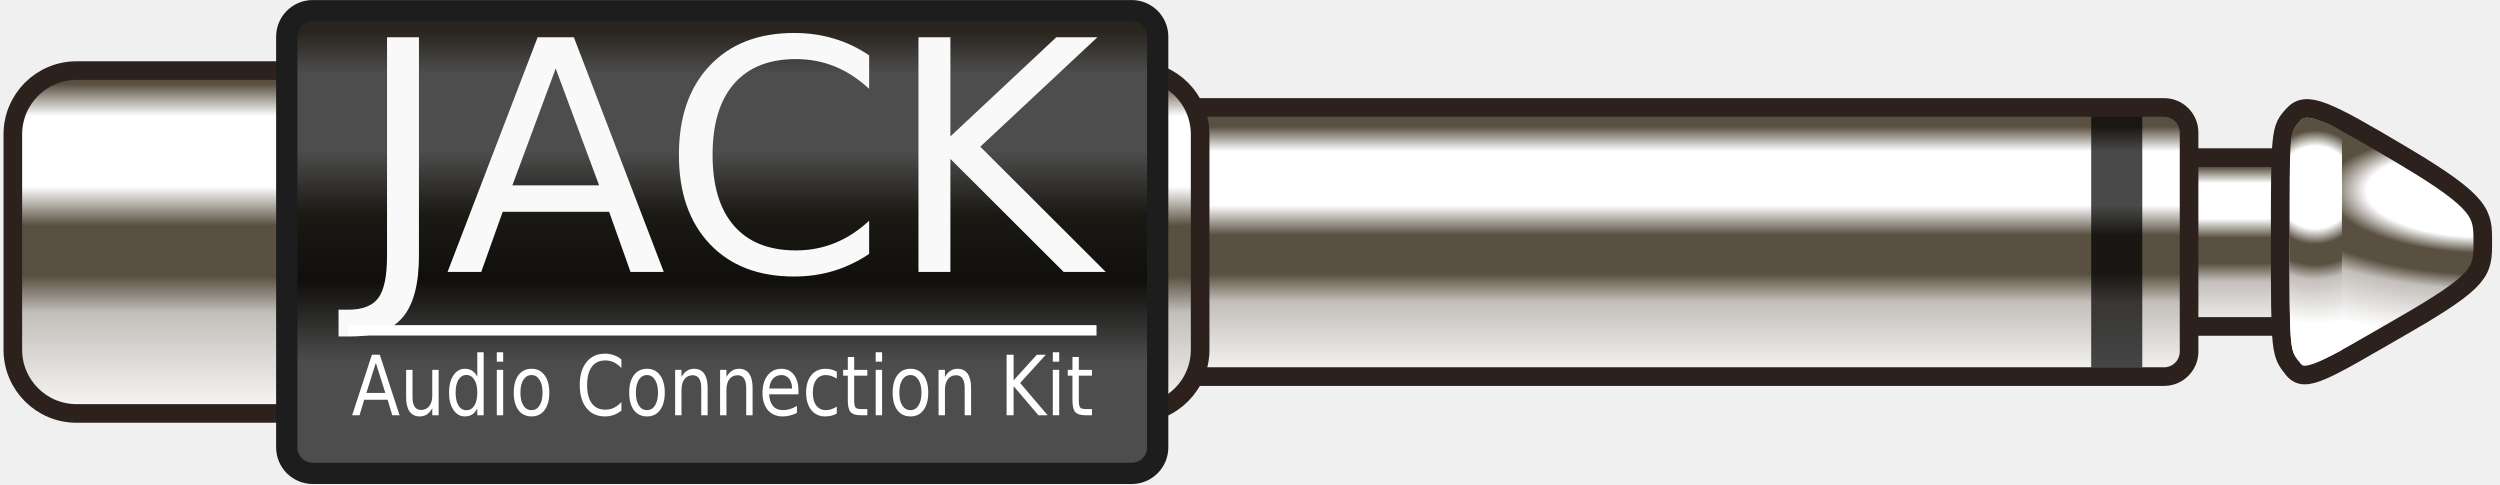
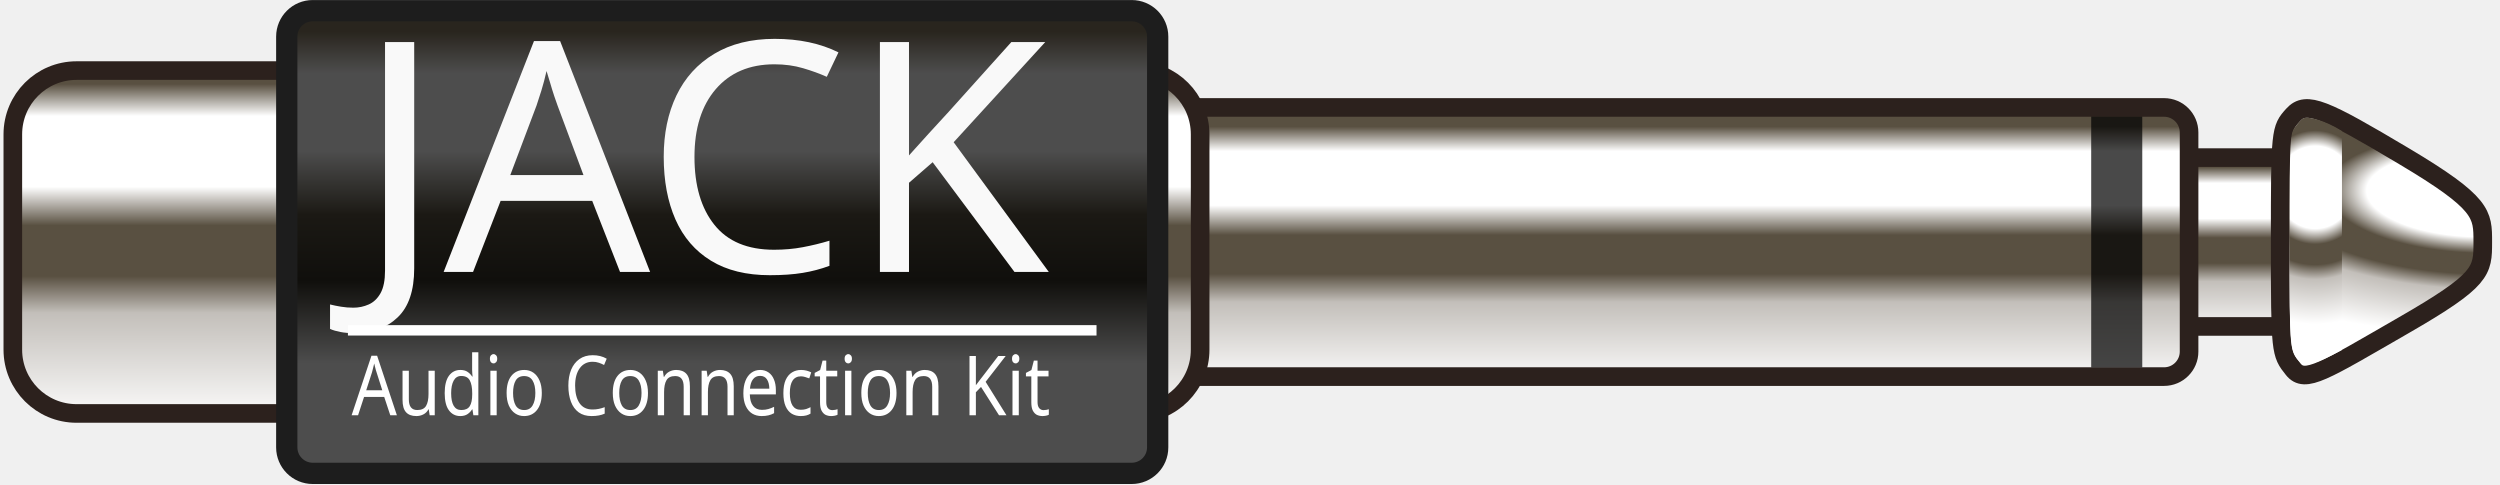
<svg xmlns="http://www.w3.org/2000/svg" xmlns:xlink="http://www.w3.org/1999/xlink" width="470" height="91" id="svg2" version="1.0">
  <defs id="defs4">
    <linearGradient id="linearGradient15916">
      <stop style="stop-color:#ffffff;stop-opacity:1;" offset="0" id="stop15920" />
      <stop id="stop15922" offset="0.302" style="stop-color:#ffffff;stop-opacity:1;" />
      <stop style="stop-color:#595041;stop-opacity:1;" offset="0.416" id="stop15924" />
      <stop id="stop15926" offset="0.565" style="stop-color:#595041;stop-opacity:1;" />
      <stop style="stop-color:#c3bfba;stop-opacity:1;" offset="0.673" id="stop15928" />
      <stop id="stop15930" offset="1" style="stop-color:#ffffff;stop-opacity:1;" />
    </linearGradient>
    <linearGradient id="linearGradient9075">
      <stop id="stop9077" offset="0" style="stop-color:#29251e;stop-opacity:1;" />
      <stop style="stop-color:#4d4d4d;stop-opacity:1;" offset="0.094" id="stop9079" />
      <stop id="stop9081" offset="0.271" style="stop-color:#4d4d4d;stop-opacity:1;" />
      <stop style="stop-color:#1b1914;stop-opacity:1;" offset="0.416" id="stop9083" />
      <stop id="stop9085" offset="0.565" style="stop-color:#100f0c;stop-opacity:1;" />
      <stop style="stop-color:#4d4d4d;stop-opacity:1;" offset="0.753" id="stop10078" />
      <stop id="stop9087" offset="1" style="stop-color:#4d4d4d;stop-opacity:1;" />
    </linearGradient>
    <linearGradient id="linearGradient9051">
      <stop style="stop-color:#595041;stop-opacity:1;" offset="0" id="stop9053" />
      <stop id="stop9059" offset="0.094" style="stop-color:#ffffff;stop-opacity:1;" />
      <stop style="stop-color:#ffffff;stop-opacity:1;" offset="0.302" id="stop9061" />
      <stop id="stop9063" offset="0.416" style="stop-color:#595041;stop-opacity:1;" />
      <stop style="stop-color:#595041;stop-opacity:1;" offset="0.565" id="stop9065" />
      <stop id="stop10076" offset="0.673" style="stop-color:#c3bfba;stop-opacity:1;" />
      <stop style="stop-color:#ffffff;stop-opacity:1;" offset="1" id="stop9055" />
    </linearGradient>
    <linearGradient id="linearGradient9041">
      <stop style="stop-color:#254351;stop-opacity:1;" offset="0" id="stop9043" />
      <stop style="stop-color:#254351;stop-opacity:0;" offset="1" id="stop9045" />
    </linearGradient>
    <linearGradient xlink:href="#linearGradient9051" id="linearGradient9057" x1="319.948" y1="23.807" x2="319.948" y2="72.805" gradientUnits="userSpaceOnUse" />
    <linearGradient xlink:href="#linearGradient9075" id="linearGradient9073" x1="132.296" y1="5.979" x2="132.296" y2="88.767" gradientUnits="userSpaceOnUse" />
    <linearGradient xlink:href="#linearGradient9051" id="linearGradient9095" x1="37.252" y1="15.8" x2="37.252" y2="79.733" gradientUnits="userSpaceOnUse" />
    <linearGradient xlink:href="#linearGradient9051" id="linearGradient9103" x1="418.995" y1="31.425" x2="418.995" y2="63.371" gradientUnits="userSpaceOnUse" />
    <radialGradient xlink:href="#linearGradient15916" id="radialGradient11055" cx="150.594" cy="-45.508" fx="150.594" fy="-45.508" r="21.598" gradientTransform="matrix(-2.972719,-0.1134471,4.5524845e-2,-1.192911,602.5064,-95.61434)" gradientUnits="userSpaceOnUse" />
    <radialGradient xlink:href="#linearGradient15916" id="radialGradient15914" gradientUnits="userSpaceOnUse" gradientTransform="matrix(1.121661,2.3638849e-3,-2.5079147e-3,1.189988,256.21,87.80956)" cx="159.525" cy="-44.516" fx="159.525" fy="-44.516" r="21.598" />
  </defs>
  <g id="layer1">
    <rect style="opacity:1;color:#000000;fill:url(#linearGradient9103);fill-opacity:1.0;fill-rule:evenodd;stroke:#2c211d;stroke-width:3.5;stroke-linecap:butt;stroke-linejoin:miter;marker:none;marker-start:none;marker-mid:none;marker-end:none;stroke-miterlimit:4;stroke-dasharray:none;stroke-dashoffset:0;stroke-opacity:1;visibility:visible;display:inline;overflow:visible;enable-background:accumulate" id="rect8065" width="31.042" height="31.739" x="404.868" y="29.631" />
    <rect style="opacity:1;color:#000000;fill:url(#linearGradient9057);fill-opacity:1.0;fill-rule:evenodd;stroke:#2c211d;stroke-width:3.5;stroke-linecap:butt;stroke-linejoin:miter;marker:none;marker-start:none;marker-mid:none;marker-end:none;stroke-miterlimit:4;stroke-dasharray:none;stroke-dashoffset:0;stroke-opacity:1;visibility:visible;display:inline;overflow:visible;enable-background:accumulate" id="rect5154" width="225.669" height="50.602" x="185.876" y="20.199" rx="4.702" ry="4.702" />
    <rect style="opacity:1;color:#000000;fill:url(#linearGradient9095);fill-opacity:1;fill-rule:evenodd;stroke:#2c211d;stroke-width:3.5;stroke-linecap:butt;stroke-linejoin:miter;marker:none;marker-start:none;marker-mid:none;marker-end:none;stroke-miterlimit:4;stroke-dasharray:none;stroke-dashoffset:0;stroke-opacity:1;visibility:visible;display:inline;overflow:visible;enable-background:accumulate" id="rect3210" width="223.214" height="64.458" x="2.412" y="13.271" rx="11.986" ry="11.986" />
    <rect style="opacity:1;color:#000000;fill:url(#linearGradient9073);fill-opacity:1.0;fill-rule:evenodd;stroke:#1d1d1d;stroke-width:4;stroke-linecap:butt;stroke-linejoin:miter;marker:none;marker-start:none;marker-mid:none;marker-end:none;stroke-miterlimit:4;stroke-dasharray:none;stroke-dashoffset:0;stroke-opacity:1;visibility:visible;display:inline;overflow:visible;enable-background:accumulate" id="rect2239" width="163.732" height="86.988" x="53.912" y="2.006" rx="4.889" ry="4.88" />
    <path transform="matrix(1.029452,0,0,1.029452,307.6421,96.6142)" style="color:#000000;fill:url(#radialGradient11055);fill-opacity:1.0;fill-rule:evenodd;stroke:#2c211d;stroke-width:3.4;stroke-linecap:butt;stroke-linejoin:miter;stroke-miterlimit:4;stroke-dashoffset:0;stroke-opacity:1;marker:none;marker-start:none;marker-mid:none;marker-end:none;visibility:visible;display:inline;overflow:visible;enable-background:accumulate;stroke-dasharray:none" d="M 154.568,-49.652 C 154.568,-44.322 154.537,-42.755 140.127,-34.452 C 125.537,-26.045 122.082,-23.728 119.937,-26.436 C 117.645,-29.33 117.57,-29.333 117.57,-49.652 C 117.57,-70.14 117.624,-70.3 119.937,-72.868 C 122.327,-75.521 125.666,-73.968 140.127,-65.359 C 154.657,-56.71 154.568,-54.743 154.568,-49.652 z " id="path8067" />
    <rect style="opacity:1;color:#000000;fill:#000000;fill-opacity:0.711;fill-rule:evenodd;stroke:none;stroke-width:4;stroke-linecap:butt;stroke-linejoin:miter;marker:none;marker-start:none;marker-mid:none;marker-end:none;stroke-miterlimit:4;stroke-dasharray:none;stroke-dashoffset:0;stroke-opacity:1;visibility:visible;display:inline;overflow:visible;enable-background:accumulate" id="rect9105" width="9.601" height="47.158" x="393.146" y="21.921" />
    <path style="color:#000000;fill:url(#radialGradient15914);fill-opacity:1;fill-rule:evenodd;stroke:none;stroke-width:3.5;stroke-linecap:butt;stroke-linejoin:miter;marker:none;marker-start:none;marker-mid:none;marker-end:none;stroke-miterlimit:4;stroke-dasharray:none;stroke-dashoffset:0;stroke-opacity:1;visibility:visible;display:inline;overflow:visible;enable-background:accumulate" d="M 433.403,22.171 C 432.891,22.186 432.522,22.583 431.721,23.595 C 430.528,25.103 430.439,24.469 430.439,45.755 C 430.439,64.943 430.493,65.635 431.875,67.5 C 433.158,69.232 435.424,68.404 440.289,65.793 L 440.289,24.644 C 437.043,22.559 434.028,21.994 433.403,22.171 z " id="path14933" />
-     <text xml:space="preserve" style="font-size:60.687px;font-style:normal;font-weight:normal;fill:#f9f9f9;fill-opacity:1;stroke:none;stroke-width:1px;stroke-linecap:butt;stroke-linejoin:miter;stroke-opacity:1;font-family:DejaVu Sans" x="66.621" y="51.262" id="text15932" transform="scale(1.00259,0.9974164)">
+     <text xml:space="preserve" style="font-size:60.687px;font-style:normal;font-weight:normal;fill:#f9f9f9;fill-opacity:1;stroke:none;stroke-width:1px;stroke-linecap:butt;stroke-linejoin:miter;stroke-opacity:1;font-family:Sans" x="66.621" y="51.262" id="text15932" transform="scale(1.00259,0.9974164)">
      <tspan id="tspan15934" x="66.621" y="51.262">JACK</tspan>
    </text>
    <path style="fill:none;fill-rule:evenodd;stroke:#ffffff;stroke-width:1.957;stroke-linecap:butt;stroke-linejoin:miter;stroke-miterlimit:4;stroke-dasharray:none;stroke-opacity:1" d="M 65.41,62.104 L 206.146,62.104" id="path15936" />
-     <text xml:space="preserve" style="font-size:14.422px;font-style:normal;font-weight:normal;fill:#ffffff;fill-opacity:1;stroke:none;stroke-width:1px;stroke-linecap:butt;stroke-linejoin:miter;stroke-opacity:1;font-family:Bitstream Vera Sans" x="71.495" y="72.18" id="text16907" transform="scale(0.9245804,1.081572)">
+     <text xml:space="preserve" style="font-size:14.422px;font-style:normal;font-weight:normal;fill:#ffffff;fill-opacity:1;stroke:none;stroke-width:1px;stroke-linecap:butt;stroke-linejoin:miter;stroke-opacity:1;font-family:Sans" x="71.495" y="72.18" id="text16907" transform="scale(0.9245804,1.081572)">
      <tspan id="tspan16909" x="71.495" y="72.18">Audio Connection Kit</tspan>
    </text>
  </g>
</svg>
